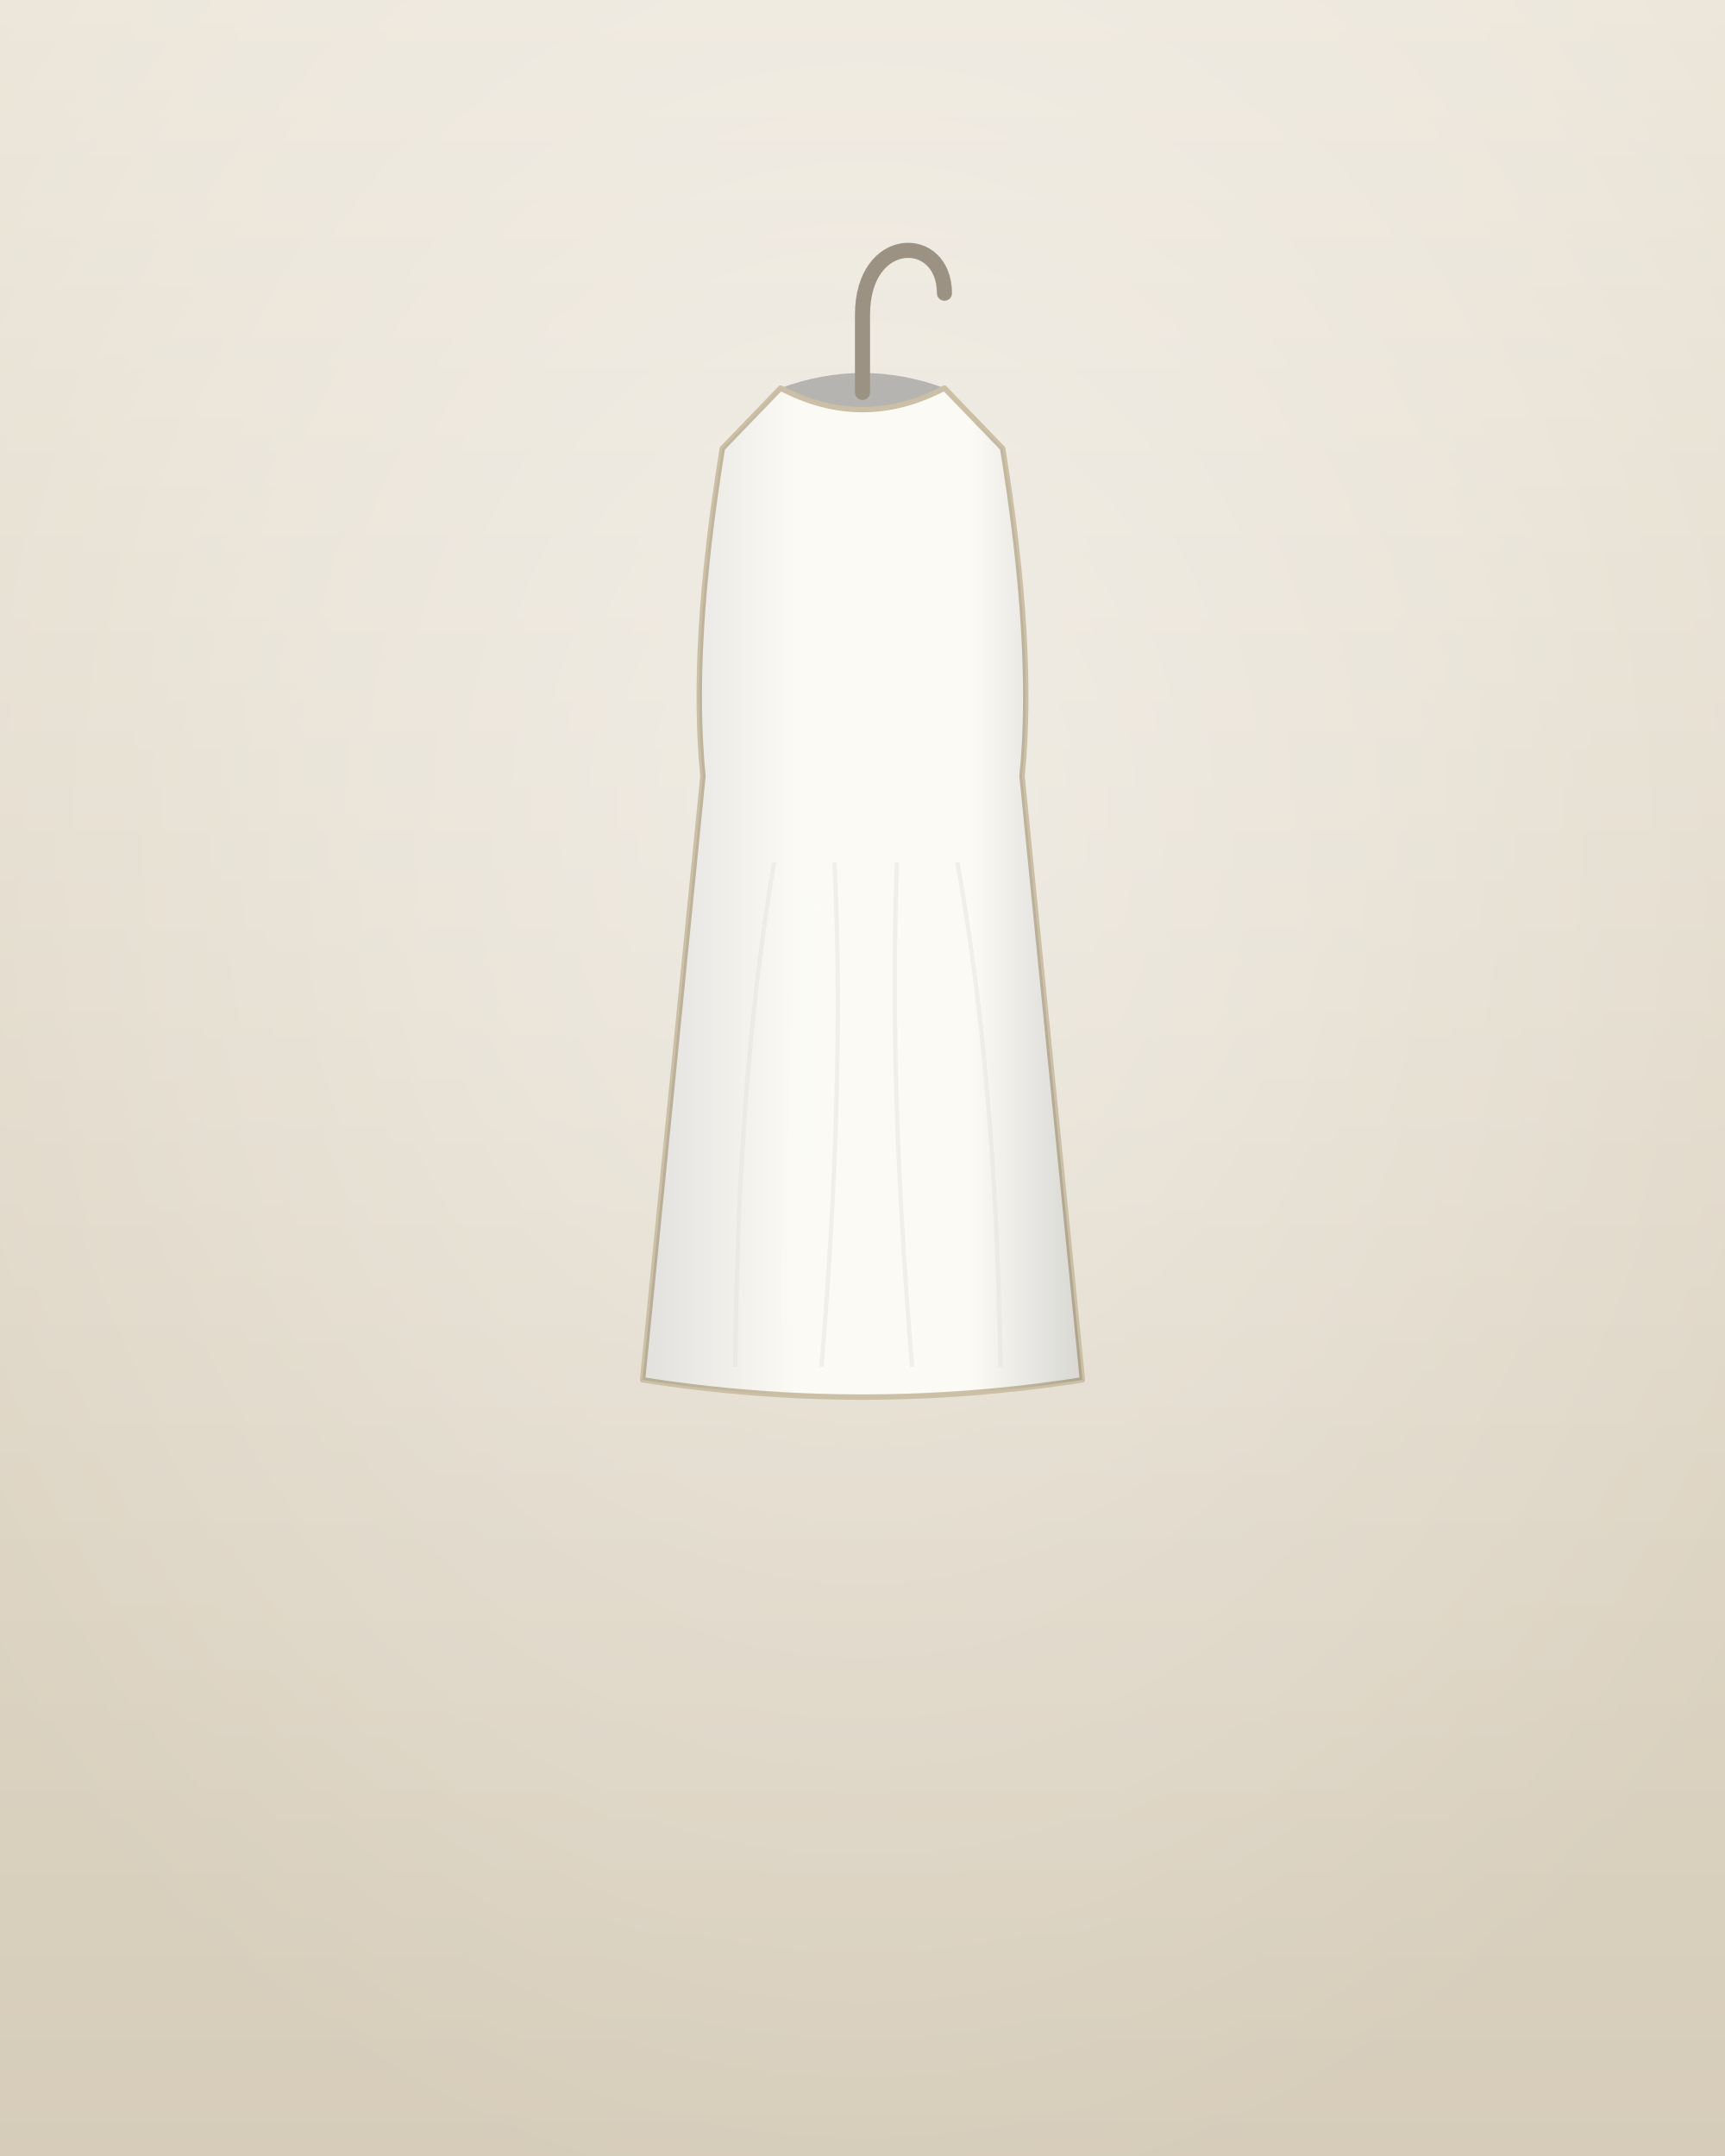
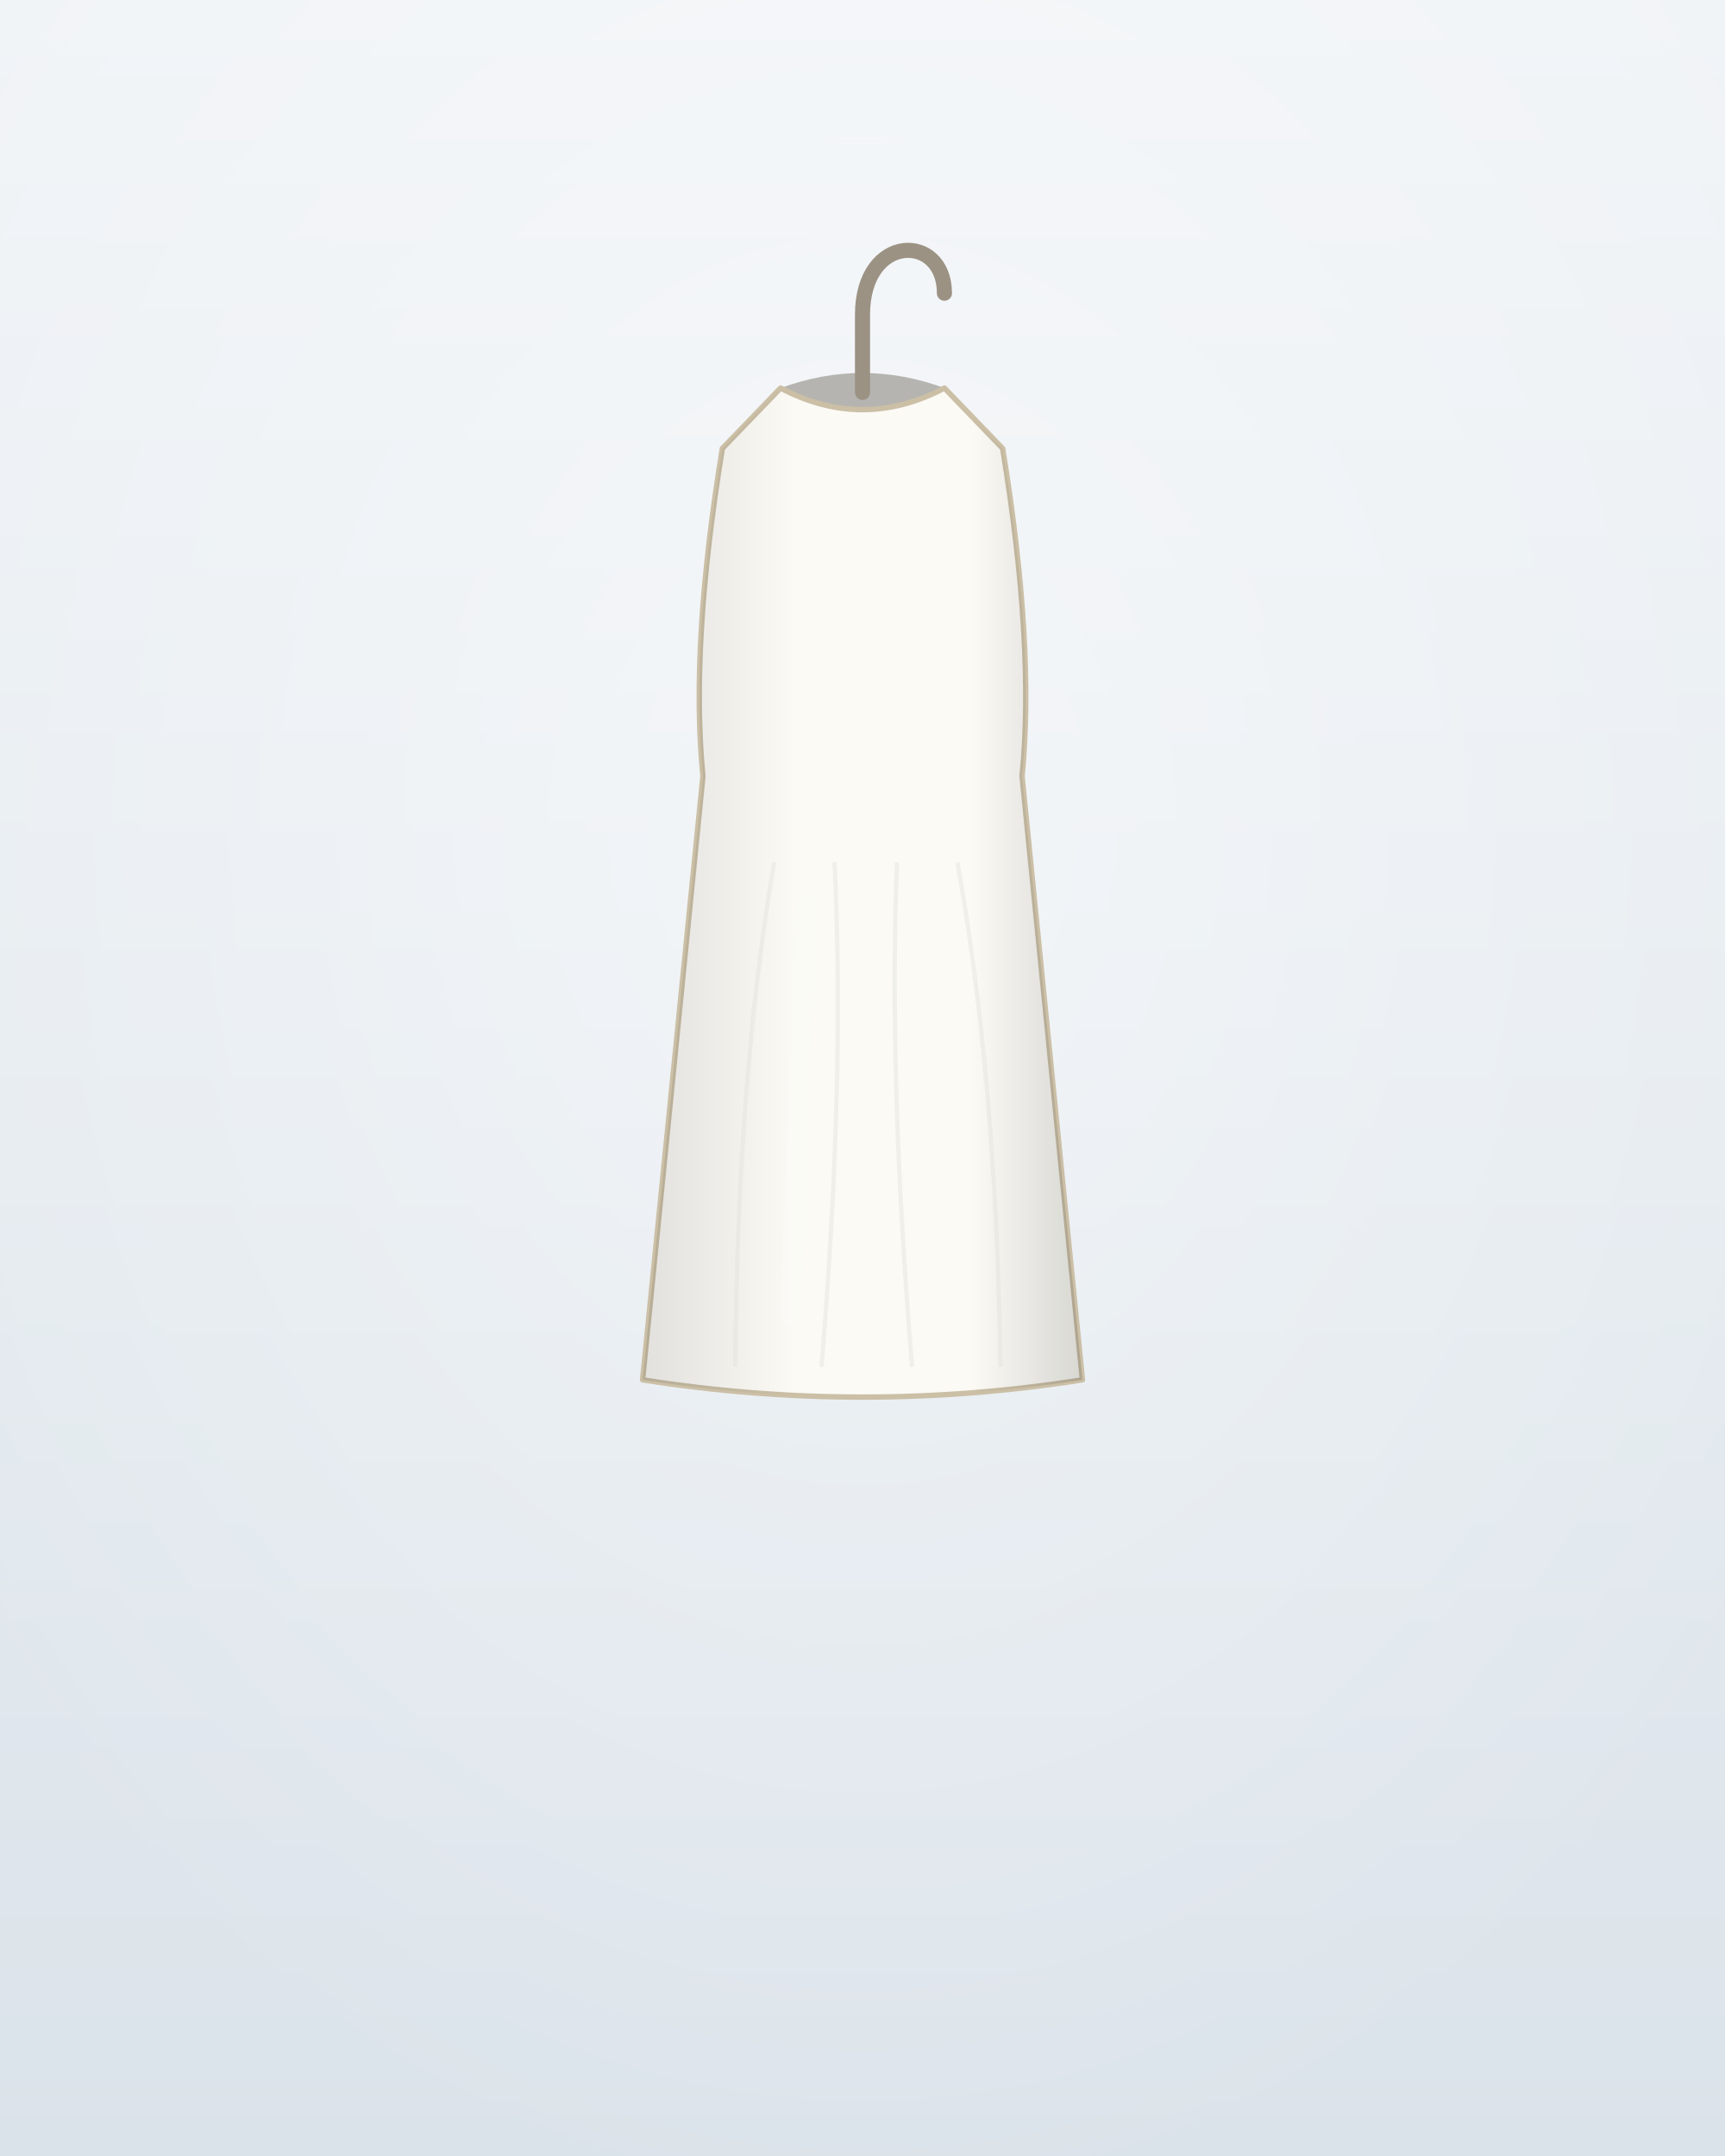
<svg xmlns="http://www.w3.org/2000/svg" viewBox="0 0 800 1000" width="800" height="1000">
  <defs>
    <linearGradient id="bg" x1="0" y1="0" x2="0" y2="1">
-       <stop offset="0" stop-color="#ece6da" />
-       <stop offset="1" stop-color="#d6ccb9" />
+       <stop offset="0" stop-color="#f1f4f7" />
+       <stop offset="1" stop-color="#dbe3ea" />
    </linearGradient>
    <radialGradient id="bg-glow" cx="0.5" cy="0.38" r="0.65">
      <stop offset="0" stop-color="#fff" stop-opacity="0.45" />
      <stop offset="1" stop-color="#fff" stop-opacity="0" />
    </radialGradient>
    <linearGradient id="p-sh" x1="0" y1="0" x2="1" y2="0">
      <stop offset="0" stop-color="#000" stop-opacity="0.10" />
      <stop offset="0.35" stop-color="#000" stop-opacity="0" />
      <stop offset="0.75" stop-color="#000" stop-opacity="0" />
      <stop offset="1" stop-color="#000" stop-opacity="0.14" />
    </linearGradient>
  </defs>
  <rect width="800" height="1000" fill="url(#bg)" />
  <rect width="800" height="1000" fill="url(#bg-glow)" />
  <path d="M362 180 Q400 166 438 180 Q400 200 362 180Z" fill="#b5b4b0" />
  <path d="M400 182V146C400 108 438 108 438 136" fill="none" stroke="#9b9284" stroke-width="7" stroke-linecap="round" />
  <path d="M362 180 L335 208 Q320 300 326 360 L298 640 Q400 656 502 640 L474 360 Q480 300 465 208 L438 180 Q400 200 362 180Z" fill="#fbfaf5" stroke="#cbbfa6" stroke-width="2.5" stroke-linejoin="round" />
  <path d="M362 180 L335 208 Q320 300 326 360 L298 640 Q400 656 502 640 L474 360 Q480 300 465 208 L438 180 Q400 200 362 180Z" fill="url(#p-sh)" />
  <path d="M359 400 Q342 500 341 634" fill="none" stroke="#dddcd8" stroke-width="2" opacity="0.35" />
  <path d="M387 400 Q392 500 381 634" fill="none" stroke="#dddcd8" stroke-width="2" opacity="0.35" />
  <path d="M416 400 Q412 500 423 634" fill="none" stroke="#dddcd8" stroke-width="2" opacity="0.35" />
  <path d="M444 400 Q462 500 464 634" fill="none" stroke="#dddcd8" stroke-width="2" opacity="0.35" />
  <path d="M374 420 L367 610" stroke="#fcfcf8" stroke-width="10" opacity="0.35" stroke-linecap="round" />
</svg>
